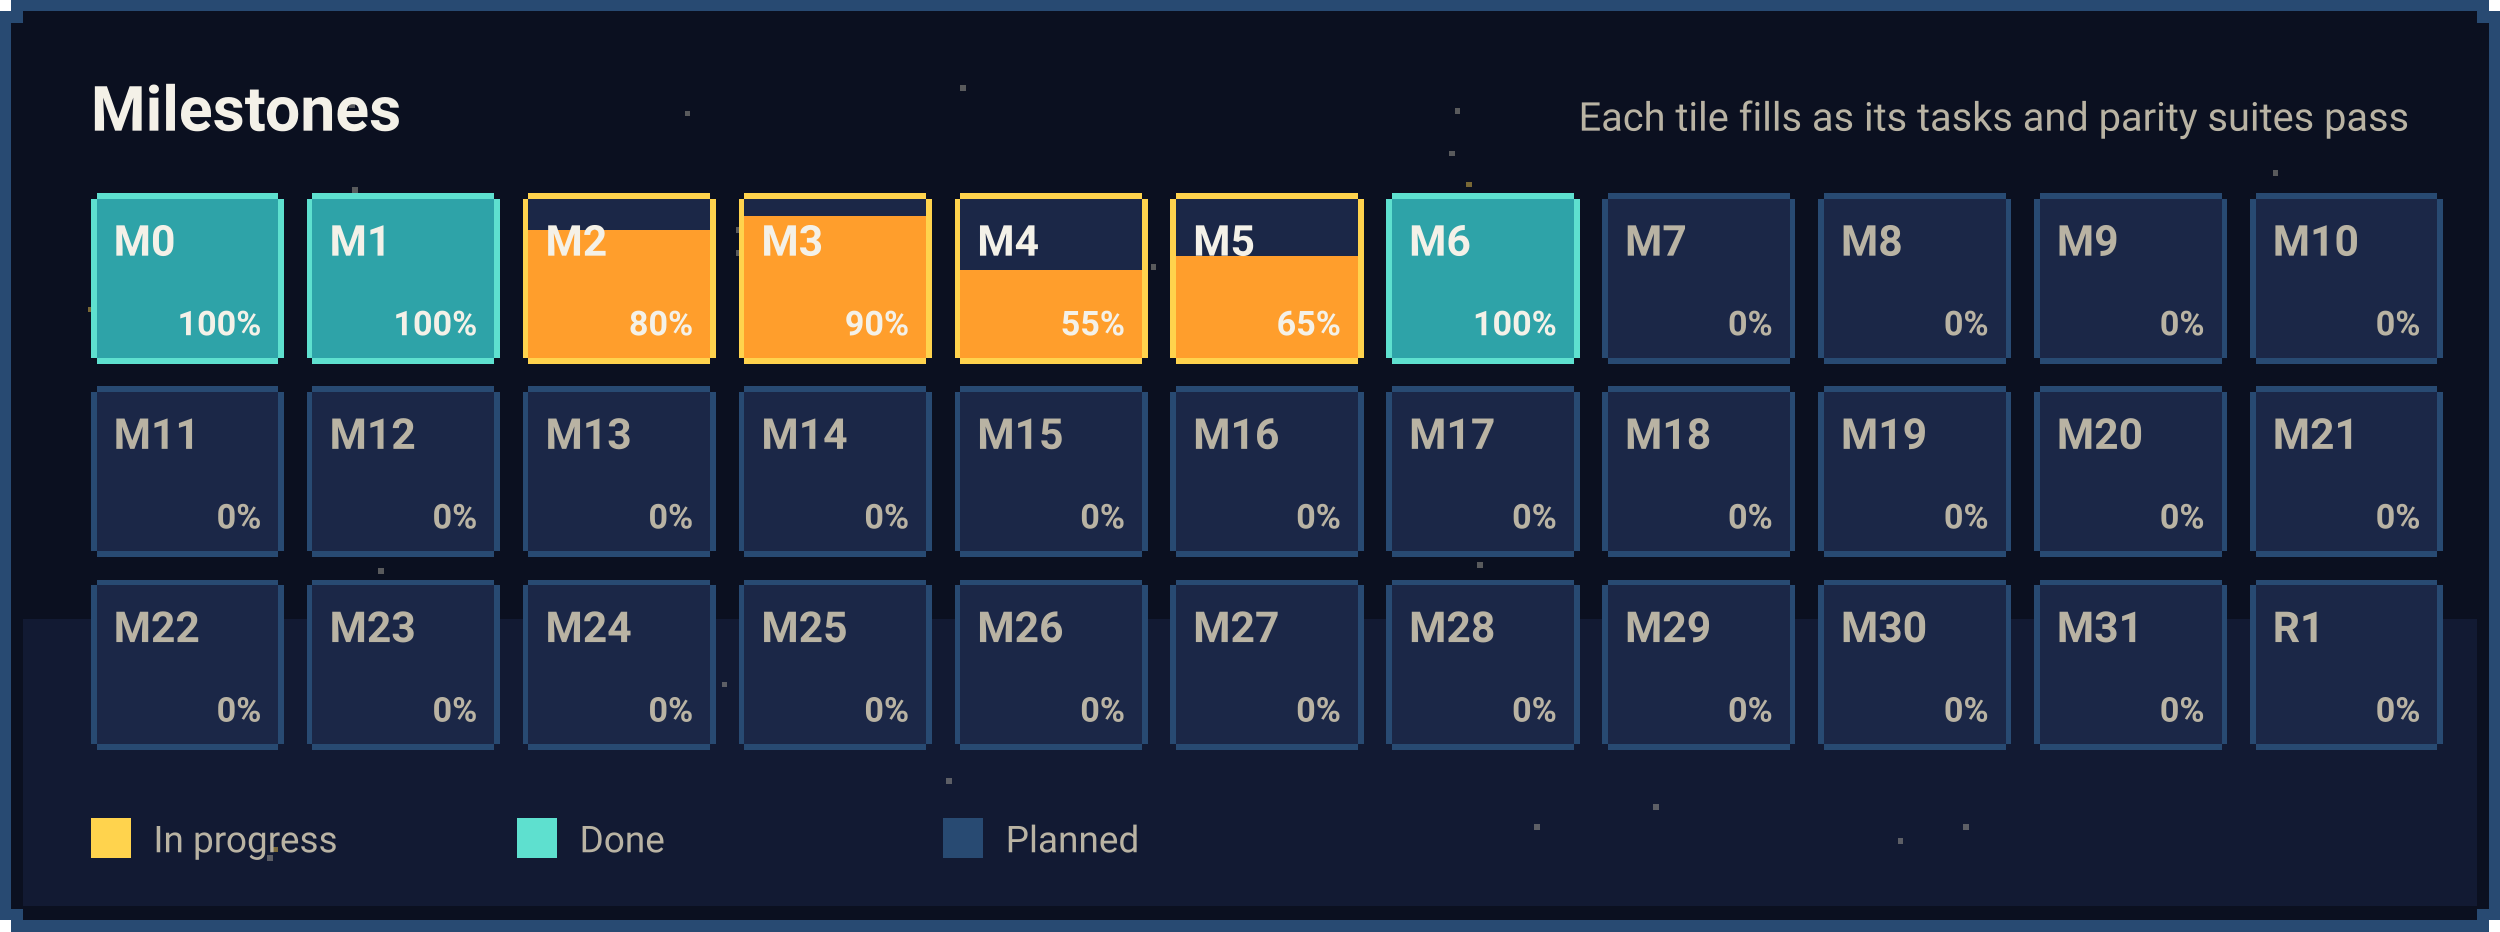
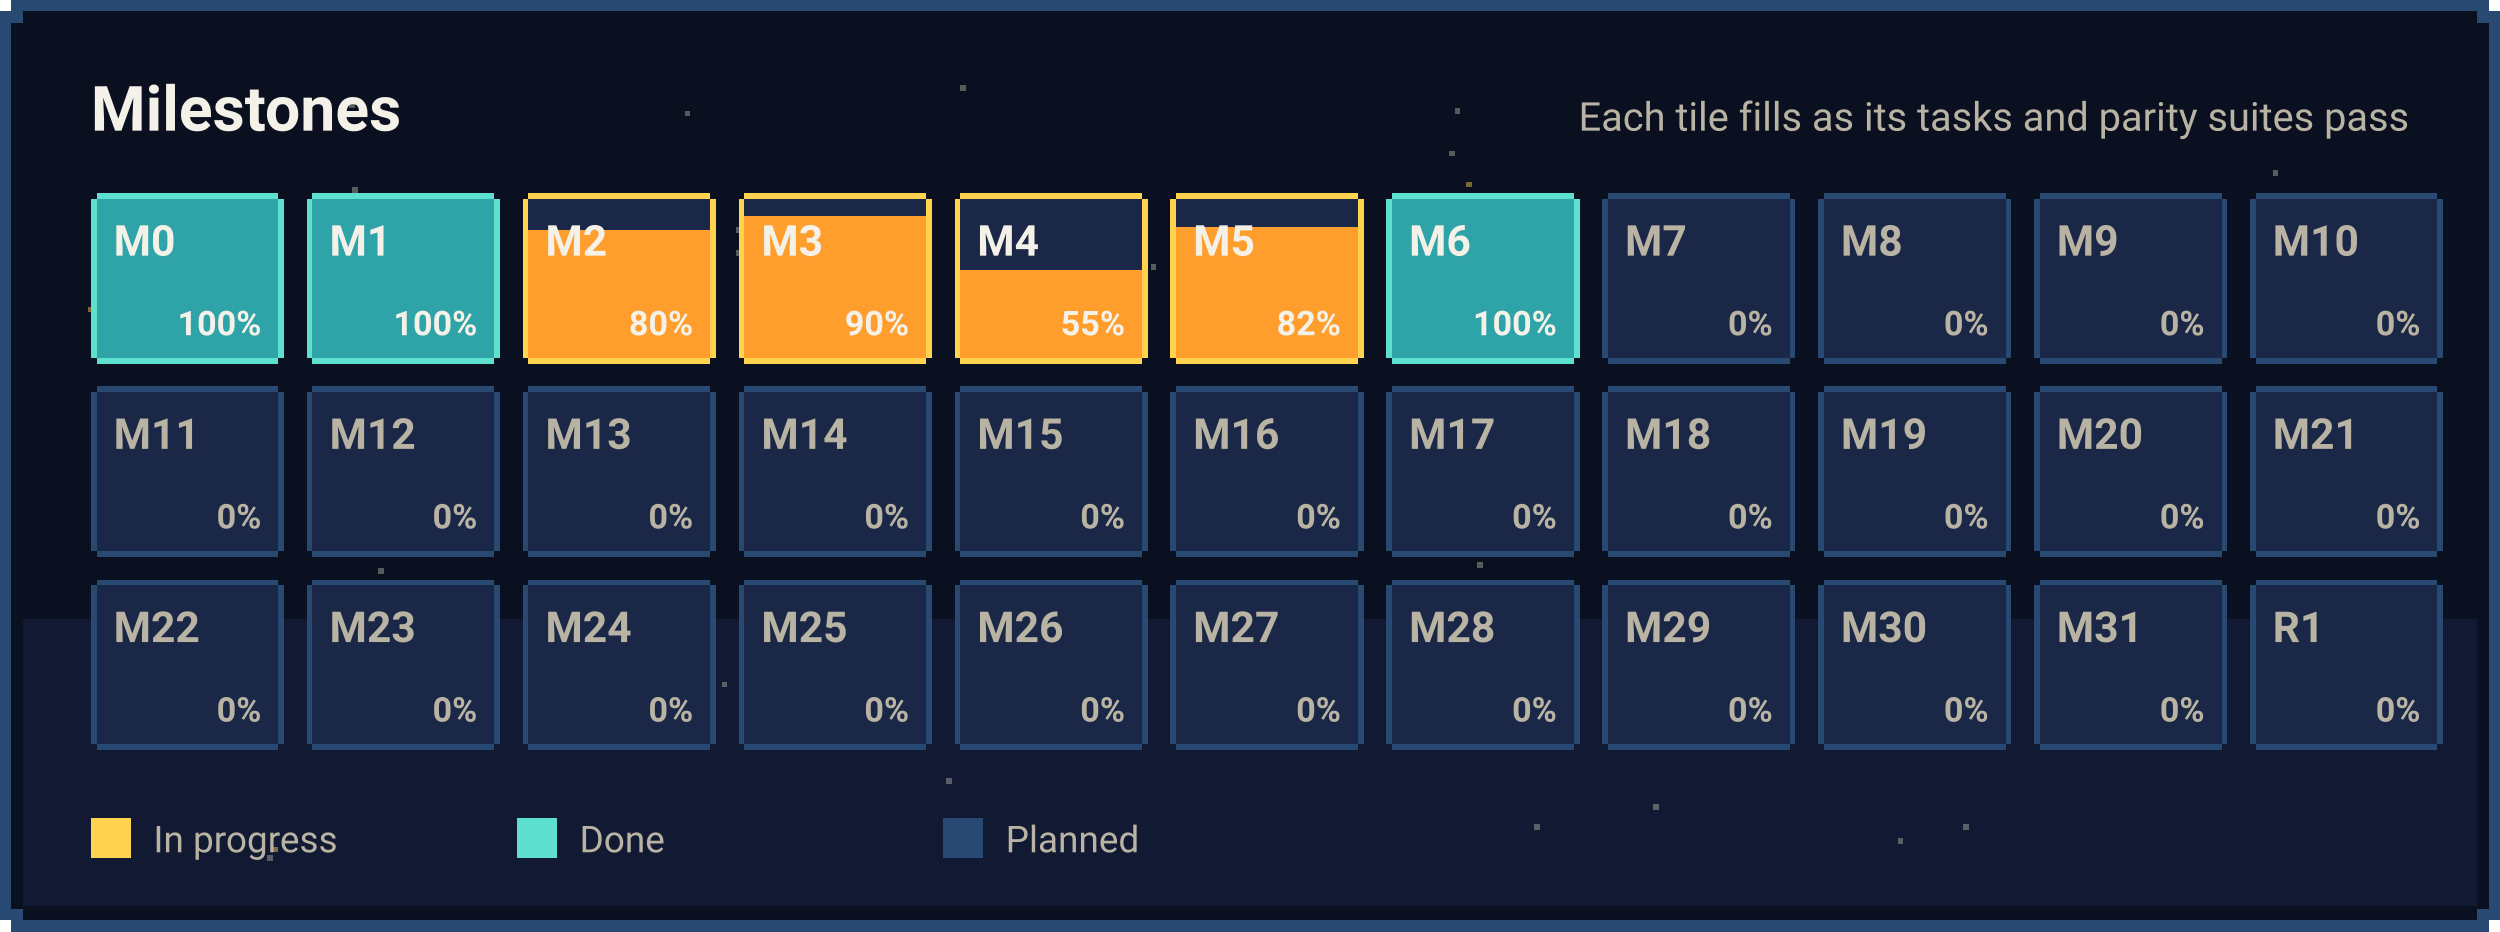
<svg xmlns="http://www.w3.org/2000/svg" width="880" height="328" viewBox="0 0 880 328" shape-rendering="crispEdges">
  <rect x="4" y="0" width="872" height="328" fill="#284A72" />
  <rect x="0" y="4" width="880" height="320" fill="#284A72" />
  <rect x="8" y="4" width="864" height="320" fill="#0B1020" />
  <rect x="4" y="8" width="872" height="312" fill="#0B1020" />
  <rect x="8" y="218" width="864" height="101" fill="#121A33" />
  <rect x="76" y="99" width="2" height="2" fill="#B9B3A3" opacity="0.45" />
  <rect x="607" y="159" width="2" height="2" fill="#FFD34D" opacity="0.45" />
  <rect x="478" y="148" width="2" height="2" fill="#B9B3A3" opacity="0.45" />
  <rect x="609" y="250" width="2" height="2" fill="#B9B3A3" opacity="0.45" />
  <rect x="93" y="138" width="2" height="2" fill="#B9B3A3" opacity="0.45" />
  <rect x="762" y="179" width="2" height="2" fill="#B9B3A3" opacity="0.45" />
  <rect x="133" y="200" width="2" height="2" fill="#B9B3A3" opacity="0.45" />
  <rect x="535" y="238" width="2" height="2" fill="#FFD34D" opacity="0.45" />
  <rect x="691" y="290" width="2" height="2" fill="#B9B3A3" opacity="0.45" />
  <rect x="259" y="80" width="2" height="2" fill="#B9B3A3" opacity="0.45" />
  <rect x="250" y="156" width="2" height="2" fill="#B9B3A3" opacity="0.45" />
  <rect x="90" y="252" width="2" height="2" fill="#B9B3A3" opacity="0.45" />
  <rect x="582" y="283" width="2" height="2" fill="#B9B3A3" opacity="0.45" />
  <rect x="512" y="38" width="2" height="2" fill="#B9B3A3" opacity="0.45" />
  <rect x="540" y="290" width="2" height="2" fill="#B9B3A3" opacity="0.45" />
  <rect x="434" y="179" width="2" height="2" fill="#B9B3A3" opacity="0.45" />
  <rect x="510" y="53" width="2" height="2" fill="#B9B3A3" opacity="0.45" />
  <rect x="242" y="166" width="2" height="2" fill="#B9B3A3" opacity="0.45" />
  <rect x="154" y="120" width="2" height="2" fill="#B9B3A3" opacity="0.45" />
  <rect x="599" y="211" width="2" height="2" fill="#B9B3A3" opacity="0.45" />
  <rect x="516" y="64" width="2" height="2" fill="#FFD34D" opacity="0.45" />
  <rect x="338" y="30" width="2" height="2" fill="#B9B3A3" opacity="0.45" />
  <rect x="254" y="240" width="2" height="2" fill="#B9B3A3" opacity="0.45" />
  <rect x="800" y="60" width="2" height="2" fill="#B9B3A3" opacity="0.45" />
  <rect x="238" y="172" width="2" height="2" fill="#B9B3A3" opacity="0.45" />
  <rect x="318" y="191" width="2" height="2" fill="#FFD34D" opacity="0.45" />
  <rect x="231" y="152" width="2" height="2" fill="#B9B3A3" opacity="0.45" />
  <rect x="687" y="77" width="2" height="2" fill="#B9B3A3" opacity="0.45" />
  <rect x="429" y="217" width="2" height="2" fill="#FFD34D" opacity="0.45" />
  <rect x="96" y="298" width="2" height="2" fill="#FFD34D" opacity="0.45" />
  <rect x="124" y="66" width="2" height="2" fill="#B9B3A3" opacity="0.45" />
  <rect x="259" y="88" width="2" height="2" fill="#B9B3A3" opacity="0.45" />
  <rect x="241" y="39" width="2" height="2" fill="#B9B3A3" opacity="0.45" />
  <rect x="94" y="301" width="2" height="2" fill="#B9B3A3" opacity="0.45" />
  <rect x="31" y="108" width="2" height="2" fill="#FFD34D" opacity="0.45" />
  <rect x="532" y="204" width="2" height="2" fill="#B9B3A3" opacity="0.45" />
  <rect x="34" y="102" width="2" height="2" fill="#B9B3A3" opacity="0.45" />
  <rect x="794" y="169" width="2" height="2" fill="#FFD34D" opacity="0.45" />
  <rect x="687" y="168" width="2" height="2" fill="#B9B3A3" opacity="0.45" />
  <rect x="586" y="89" width="2" height="2" fill="#FFD34D" opacity="0.45" />
  <rect x="520" y="198" width="2" height="2" fill="#B9B3A3" opacity="0.45" />
  <rect x="218" y="222" width="2" height="2" fill="#B9B3A3" opacity="0.45" />
  <rect x="123" y="36" width="2" height="2" fill="#B9B3A3" opacity="0.45" />
  <rect x="117" y="254" width="2" height="2" fill="#FFD34D" opacity="0.45" />
  <rect x="668" y="295" width="2" height="2" fill="#B9B3A3" opacity="0.45" />
  <rect x="383" y="221" width="2" height="2" fill="#B9B3A3" opacity="0.45" />
  <rect x="333" y="274" width="2" height="2" fill="#B9B3A3" opacity="0.45" />
  <rect x="405" y="93" width="2" height="2" fill="#B9B3A3" opacity="0.45" />
  <text x="32" y="46" font-family="'Pixelify Sans', ui-sans-serif, system-ui, -apple-system, 'Segoe UI', Roboto, sans-serif" font-size="22" font-weight="700" fill="#F4F1E8" text-anchor="start">Milestones</text>
  <text x="848" y="46" font-family="'Pixelify Sans', ui-sans-serif, system-ui, -apple-system, 'Segoe UI', Roboto, sans-serif" font-size="14" font-weight="400" fill="#B9B3A3" text-anchor="end">Each tile fills as its tasks and parity suites pass</text>
  <rect x="34" y="68" width="64" height="60" fill="#5EE0CF" />
  <rect x="32" y="70" width="68" height="56" fill="#5EE0CF" />
  <rect x="34" y="70" width="64" height="56" fill="#2EA3A8" />
  <text x="40" y="90" font-family="'Pixelify Sans', ui-sans-serif, system-ui, -apple-system, 'Segoe UI', Roboto, sans-serif" font-size="15" font-weight="700" fill="#F4F1E8" text-anchor="start">M0</text>
  <text x="92" y="118" font-family="'Pixelify Sans', ui-sans-serif, system-ui, -apple-system, 'Segoe UI', Roboto, sans-serif" font-size="12" font-weight="600" fill="#F4F1E8" text-anchor="end">100%</text>
  <rect x="110" y="68" width="64" height="60" fill="#5EE0CF" />
  <rect x="108" y="70" width="68" height="56" fill="#5EE0CF" />
  <rect x="110" y="70" width="64" height="56" fill="#2EA3A8" />
  <text x="116" y="90" font-family="'Pixelify Sans', ui-sans-serif, system-ui, -apple-system, 'Segoe UI', Roboto, sans-serif" font-size="15" font-weight="700" fill="#F4F1E8" text-anchor="start">M1</text>
  <text x="168" y="118" font-family="'Pixelify Sans', ui-sans-serif, system-ui, -apple-system, 'Segoe UI', Roboto, sans-serif" font-size="12" font-weight="600" fill="#F4F1E8" text-anchor="end">100%</text>
  <rect x="186" y="68" width="64" height="60" fill="#FFD34D" />
  <rect x="184" y="70" width="68" height="56" fill="#FFD34D" />
  <rect x="186" y="70" width="64" height="56" fill="#1B2747" />
  <rect x="186" y="81" width="64" height="45" fill="#FF9E2C" />
  <text x="192" y="90" font-family="'Pixelify Sans', ui-sans-serif, system-ui, -apple-system, 'Segoe UI', Roboto, sans-serif" font-size="15" font-weight="700" fill="#F4F1E8" text-anchor="start">M2</text>
  <text x="244" y="118" font-family="'Pixelify Sans', ui-sans-serif, system-ui, -apple-system, 'Segoe UI', Roboto, sans-serif" font-size="12" font-weight="600" fill="#F4F1E8" text-anchor="end">80%</text>
  <rect x="262" y="68" width="64" height="60" fill="#FFD34D" />
  <rect x="260" y="70" width="68" height="56" fill="#FFD34D" />
  <rect x="262" y="70" width="64" height="56" fill="#1B2747" />
  <rect x="262" y="76" width="64" height="50" fill="#FF9E2C" />
  <text x="268" y="90" font-family="'Pixelify Sans', ui-sans-serif, system-ui, -apple-system, 'Segoe UI', Roboto, sans-serif" font-size="15" font-weight="700" fill="#F4F1E8" text-anchor="start">M3</text>
  <text x="320" y="118" font-family="'Pixelify Sans', ui-sans-serif, system-ui, -apple-system, 'Segoe UI', Roboto, sans-serif" font-size="12" font-weight="600" fill="#F4F1E8" text-anchor="end">90%</text>
  <rect x="338" y="68" width="64" height="60" fill="#FFD34D" />
  <rect x="336" y="70" width="68" height="56" fill="#FFD34D" />
  <rect x="338" y="70" width="64" height="56" fill="#1B2747" />
  <rect x="338" y="95" width="64" height="31" fill="#FF9E2C" />
  <text x="344" y="90" font-family="'Pixelify Sans', ui-sans-serif, system-ui, -apple-system, 'Segoe UI', Roboto, sans-serif" font-size="15" font-weight="700" fill="#F4F1E8" text-anchor="start">M4</text>
  <text x="396" y="118" font-family="'Pixelify Sans', ui-sans-serif, system-ui, -apple-system, 'Segoe UI', Roboto, sans-serif" font-size="12" font-weight="600" fill="#F4F1E8" text-anchor="end">55%</text>
  <rect x="414" y="68" width="64" height="60" fill="#FFD34D" />
  <rect x="412" y="70" width="68" height="56" fill="#FFD34D" />
  <rect x="414" y="70" width="64" height="56" fill="#1B2747" />
-   <rect x="414" y="90" width="64" height="36" fill="#FF9E2C" />
+   <rect x="414" y="80" width="64" height="46" fill="#FF9E2C" />
  <text x="420" y="90" font-family="'Pixelify Sans', ui-sans-serif, system-ui, -apple-system, 'Segoe UI', Roboto, sans-serif" font-size="15" font-weight="700" fill="#F4F1E8" text-anchor="start">M5</text>
-   <text x="472" y="118" font-family="'Pixelify Sans', ui-sans-serif, system-ui, -apple-system, 'Segoe UI', Roboto, sans-serif" font-size="12" font-weight="600" fill="#F4F1E8" text-anchor="end">65%</text>
+   <text x="472" y="118" font-family="'Pixelify Sans', ui-sans-serif, system-ui, -apple-system, 'Segoe UI', Roboto, sans-serif" font-size="12" font-weight="600" fill="#F4F1E8" text-anchor="end">82%</text>
  <rect x="490" y="68" width="64" height="60" fill="#5EE0CF" />
  <rect x="488" y="70" width="68" height="56" fill="#5EE0CF" />
  <rect x="490" y="70" width="64" height="56" fill="#2EA3A8" />
  <text x="496" y="90" font-family="'Pixelify Sans', ui-sans-serif, system-ui, -apple-system, 'Segoe UI', Roboto, sans-serif" font-size="15" font-weight="700" fill="#F4F1E8" text-anchor="start">M6</text>
  <text x="548" y="118" font-family="'Pixelify Sans', ui-sans-serif, system-ui, -apple-system, 'Segoe UI', Roboto, sans-serif" font-size="12" font-weight="600" fill="#F4F1E8" text-anchor="end">100%</text>
  <rect x="566" y="68" width="64" height="60" fill="#284A72" />
  <rect x="564" y="70" width="68" height="56" fill="#284A72" />
  <rect x="566" y="70" width="64" height="56" fill="#1B2747" />
  <text x="572" y="90" font-family="'Pixelify Sans', ui-sans-serif, system-ui, -apple-system, 'Segoe UI', Roboto, sans-serif" font-size="15" font-weight="700" fill="#B9B3A3" text-anchor="start">M7</text>
  <text x="624" y="118" font-family="'Pixelify Sans', ui-sans-serif, system-ui, -apple-system, 'Segoe UI', Roboto, sans-serif" font-size="12" font-weight="600" fill="#B9B3A3" text-anchor="end">0%</text>
  <rect x="642" y="68" width="64" height="60" fill="#284A72" />
  <rect x="640" y="70" width="68" height="56" fill="#284A72" />
  <rect x="642" y="70" width="64" height="56" fill="#1B2747" />
  <text x="648" y="90" font-family="'Pixelify Sans', ui-sans-serif, system-ui, -apple-system, 'Segoe UI', Roboto, sans-serif" font-size="15" font-weight="700" fill="#B9B3A3" text-anchor="start">M8</text>
  <text x="700" y="118" font-family="'Pixelify Sans', ui-sans-serif, system-ui, -apple-system, 'Segoe UI', Roboto, sans-serif" font-size="12" font-weight="600" fill="#B9B3A3" text-anchor="end">0%</text>
  <rect x="718" y="68" width="64" height="60" fill="#284A72" />
  <rect x="716" y="70" width="68" height="56" fill="#284A72" />
  <rect x="718" y="70" width="64" height="56" fill="#1B2747" />
  <text x="724" y="90" font-family="'Pixelify Sans', ui-sans-serif, system-ui, -apple-system, 'Segoe UI', Roboto, sans-serif" font-size="15" font-weight="700" fill="#B9B3A3" text-anchor="start">M9</text>
  <text x="776" y="118" font-family="'Pixelify Sans', ui-sans-serif, system-ui, -apple-system, 'Segoe UI', Roboto, sans-serif" font-size="12" font-weight="600" fill="#B9B3A3" text-anchor="end">0%</text>
  <rect x="794" y="68" width="64" height="60" fill="#284A72" />
  <rect x="792" y="70" width="68" height="56" fill="#284A72" />
  <rect x="794" y="70" width="64" height="56" fill="#1B2747" />
  <text x="800" y="90" font-family="'Pixelify Sans', ui-sans-serif, system-ui, -apple-system, 'Segoe UI', Roboto, sans-serif" font-size="15" font-weight="700" fill="#B9B3A3" text-anchor="start">M10</text>
  <text x="852" y="118" font-family="'Pixelify Sans', ui-sans-serif, system-ui, -apple-system, 'Segoe UI', Roboto, sans-serif" font-size="12" font-weight="600" fill="#B9B3A3" text-anchor="end">0%</text>
  <rect x="34" y="136" width="64" height="60" fill="#284A72" />
  <rect x="32" y="138" width="68" height="56" fill="#284A72" />
  <rect x="34" y="138" width="64" height="56" fill="#1B2747" />
  <text x="40" y="158" font-family="'Pixelify Sans', ui-sans-serif, system-ui, -apple-system, 'Segoe UI', Roboto, sans-serif" font-size="15" font-weight="700" fill="#B9B3A3" text-anchor="start">M11</text>
  <text x="92" y="186" font-family="'Pixelify Sans', ui-sans-serif, system-ui, -apple-system, 'Segoe UI', Roboto, sans-serif" font-size="12" font-weight="600" fill="#B9B3A3" text-anchor="end">0%</text>
  <rect x="110" y="136" width="64" height="60" fill="#284A72" />
  <rect x="108" y="138" width="68" height="56" fill="#284A72" />
  <rect x="110" y="138" width="64" height="56" fill="#1B2747" />
  <text x="116" y="158" font-family="'Pixelify Sans', ui-sans-serif, system-ui, -apple-system, 'Segoe UI', Roboto, sans-serif" font-size="15" font-weight="700" fill="#B9B3A3" text-anchor="start">M12</text>
  <text x="168" y="186" font-family="'Pixelify Sans', ui-sans-serif, system-ui, -apple-system, 'Segoe UI', Roboto, sans-serif" font-size="12" font-weight="600" fill="#B9B3A3" text-anchor="end">0%</text>
  <rect x="186" y="136" width="64" height="60" fill="#284A72" />
  <rect x="184" y="138" width="68" height="56" fill="#284A72" />
  <rect x="186" y="138" width="64" height="56" fill="#1B2747" />
  <text x="192" y="158" font-family="'Pixelify Sans', ui-sans-serif, system-ui, -apple-system, 'Segoe UI', Roboto, sans-serif" font-size="15" font-weight="700" fill="#B9B3A3" text-anchor="start">M13</text>
  <text x="244" y="186" font-family="'Pixelify Sans', ui-sans-serif, system-ui, -apple-system, 'Segoe UI', Roboto, sans-serif" font-size="12" font-weight="600" fill="#B9B3A3" text-anchor="end">0%</text>
  <rect x="262" y="136" width="64" height="60" fill="#284A72" />
  <rect x="260" y="138" width="68" height="56" fill="#284A72" />
  <rect x="262" y="138" width="64" height="56" fill="#1B2747" />
  <text x="268" y="158" font-family="'Pixelify Sans', ui-sans-serif, system-ui, -apple-system, 'Segoe UI', Roboto, sans-serif" font-size="15" font-weight="700" fill="#B9B3A3" text-anchor="start">M14</text>
  <text x="320" y="186" font-family="'Pixelify Sans', ui-sans-serif, system-ui, -apple-system, 'Segoe UI', Roboto, sans-serif" font-size="12" font-weight="600" fill="#B9B3A3" text-anchor="end">0%</text>
  <rect x="338" y="136" width="64" height="60" fill="#284A72" />
  <rect x="336" y="138" width="68" height="56" fill="#284A72" />
  <rect x="338" y="138" width="64" height="56" fill="#1B2747" />
  <text x="344" y="158" font-family="'Pixelify Sans', ui-sans-serif, system-ui, -apple-system, 'Segoe UI', Roboto, sans-serif" font-size="15" font-weight="700" fill="#B9B3A3" text-anchor="start">M15</text>
  <text x="396" y="186" font-family="'Pixelify Sans', ui-sans-serif, system-ui, -apple-system, 'Segoe UI', Roboto, sans-serif" font-size="12" font-weight="600" fill="#B9B3A3" text-anchor="end">0%</text>
  <rect x="414" y="136" width="64" height="60" fill="#284A72" />
  <rect x="412" y="138" width="68" height="56" fill="#284A72" />
  <rect x="414" y="138" width="64" height="56" fill="#1B2747" />
  <text x="420" y="158" font-family="'Pixelify Sans', ui-sans-serif, system-ui, -apple-system, 'Segoe UI', Roboto, sans-serif" font-size="15" font-weight="700" fill="#B9B3A3" text-anchor="start">M16</text>
  <text x="472" y="186" font-family="'Pixelify Sans', ui-sans-serif, system-ui, -apple-system, 'Segoe UI', Roboto, sans-serif" font-size="12" font-weight="600" fill="#B9B3A3" text-anchor="end">0%</text>
  <rect x="490" y="136" width="64" height="60" fill="#284A72" />
  <rect x="488" y="138" width="68" height="56" fill="#284A72" />
  <rect x="490" y="138" width="64" height="56" fill="#1B2747" />
  <text x="496" y="158" font-family="'Pixelify Sans', ui-sans-serif, system-ui, -apple-system, 'Segoe UI', Roboto, sans-serif" font-size="15" font-weight="700" fill="#B9B3A3" text-anchor="start">M17</text>
  <text x="548" y="186" font-family="'Pixelify Sans', ui-sans-serif, system-ui, -apple-system, 'Segoe UI', Roboto, sans-serif" font-size="12" font-weight="600" fill="#B9B3A3" text-anchor="end">0%</text>
  <rect x="566" y="136" width="64" height="60" fill="#284A72" />
  <rect x="564" y="138" width="68" height="56" fill="#284A72" />
  <rect x="566" y="138" width="64" height="56" fill="#1B2747" />
  <text x="572" y="158" font-family="'Pixelify Sans', ui-sans-serif, system-ui, -apple-system, 'Segoe UI', Roboto, sans-serif" font-size="15" font-weight="700" fill="#B9B3A3" text-anchor="start">M18</text>
  <text x="624" y="186" font-family="'Pixelify Sans', ui-sans-serif, system-ui, -apple-system, 'Segoe UI', Roboto, sans-serif" font-size="12" font-weight="600" fill="#B9B3A3" text-anchor="end">0%</text>
  <rect x="642" y="136" width="64" height="60" fill="#284A72" />
  <rect x="640" y="138" width="68" height="56" fill="#284A72" />
  <rect x="642" y="138" width="64" height="56" fill="#1B2747" />
  <text x="648" y="158" font-family="'Pixelify Sans', ui-sans-serif, system-ui, -apple-system, 'Segoe UI', Roboto, sans-serif" font-size="15" font-weight="700" fill="#B9B3A3" text-anchor="start">M19</text>
  <text x="700" y="186" font-family="'Pixelify Sans', ui-sans-serif, system-ui, -apple-system, 'Segoe UI', Roboto, sans-serif" font-size="12" font-weight="600" fill="#B9B3A3" text-anchor="end">0%</text>
  <rect x="718" y="136" width="64" height="60" fill="#284A72" />
  <rect x="716" y="138" width="68" height="56" fill="#284A72" />
  <rect x="718" y="138" width="64" height="56" fill="#1B2747" />
  <text x="724" y="158" font-family="'Pixelify Sans', ui-sans-serif, system-ui, -apple-system, 'Segoe UI', Roboto, sans-serif" font-size="15" font-weight="700" fill="#B9B3A3" text-anchor="start">M20</text>
  <text x="776" y="186" font-family="'Pixelify Sans', ui-sans-serif, system-ui, -apple-system, 'Segoe UI', Roboto, sans-serif" font-size="12" font-weight="600" fill="#B9B3A3" text-anchor="end">0%</text>
  <rect x="794" y="136" width="64" height="60" fill="#284A72" />
  <rect x="792" y="138" width="68" height="56" fill="#284A72" />
  <rect x="794" y="138" width="64" height="56" fill="#1B2747" />
  <text x="800" y="158" font-family="'Pixelify Sans', ui-sans-serif, system-ui, -apple-system, 'Segoe UI', Roboto, sans-serif" font-size="15" font-weight="700" fill="#B9B3A3" text-anchor="start">M21</text>
  <text x="852" y="186" font-family="'Pixelify Sans', ui-sans-serif, system-ui, -apple-system, 'Segoe UI', Roboto, sans-serif" font-size="12" font-weight="600" fill="#B9B3A3" text-anchor="end">0%</text>
  <rect x="34" y="204" width="64" height="60" fill="#284A72" />
  <rect x="32" y="206" width="68" height="56" fill="#284A72" />
  <rect x="34" y="206" width="64" height="56" fill="#1B2747" />
  <text x="40" y="226" font-family="'Pixelify Sans', ui-sans-serif, system-ui, -apple-system, 'Segoe UI', Roboto, sans-serif" font-size="15" font-weight="700" fill="#B9B3A3" text-anchor="start">M22</text>
  <text x="92" y="254" font-family="'Pixelify Sans', ui-sans-serif, system-ui, -apple-system, 'Segoe UI', Roboto, sans-serif" font-size="12" font-weight="600" fill="#B9B3A3" text-anchor="end">0%</text>
  <rect x="110" y="204" width="64" height="60" fill="#284A72" />
  <rect x="108" y="206" width="68" height="56" fill="#284A72" />
  <rect x="110" y="206" width="64" height="56" fill="#1B2747" />
  <text x="116" y="226" font-family="'Pixelify Sans', ui-sans-serif, system-ui, -apple-system, 'Segoe UI', Roboto, sans-serif" font-size="15" font-weight="700" fill="#B9B3A3" text-anchor="start">M23</text>
  <text x="168" y="254" font-family="'Pixelify Sans', ui-sans-serif, system-ui, -apple-system, 'Segoe UI', Roboto, sans-serif" font-size="12" font-weight="600" fill="#B9B3A3" text-anchor="end">0%</text>
  <rect x="186" y="204" width="64" height="60" fill="#284A72" />
  <rect x="184" y="206" width="68" height="56" fill="#284A72" />
  <rect x="186" y="206" width="64" height="56" fill="#1B2747" />
  <text x="192" y="226" font-family="'Pixelify Sans', ui-sans-serif, system-ui, -apple-system, 'Segoe UI', Roboto, sans-serif" font-size="15" font-weight="700" fill="#B9B3A3" text-anchor="start">M24</text>
  <text x="244" y="254" font-family="'Pixelify Sans', ui-sans-serif, system-ui, -apple-system, 'Segoe UI', Roboto, sans-serif" font-size="12" font-weight="600" fill="#B9B3A3" text-anchor="end">0%</text>
  <rect x="262" y="204" width="64" height="60" fill="#284A72" />
  <rect x="260" y="206" width="68" height="56" fill="#284A72" />
  <rect x="262" y="206" width="64" height="56" fill="#1B2747" />
  <text x="268" y="226" font-family="'Pixelify Sans', ui-sans-serif, system-ui, -apple-system, 'Segoe UI', Roboto, sans-serif" font-size="15" font-weight="700" fill="#B9B3A3" text-anchor="start">M25</text>
  <text x="320" y="254" font-family="'Pixelify Sans', ui-sans-serif, system-ui, -apple-system, 'Segoe UI', Roboto, sans-serif" font-size="12" font-weight="600" fill="#B9B3A3" text-anchor="end">0%</text>
  <rect x="338" y="204" width="64" height="60" fill="#284A72" />
  <rect x="336" y="206" width="68" height="56" fill="#284A72" />
  <rect x="338" y="206" width="64" height="56" fill="#1B2747" />
  <text x="344" y="226" font-family="'Pixelify Sans', ui-sans-serif, system-ui, -apple-system, 'Segoe UI', Roboto, sans-serif" font-size="15" font-weight="700" fill="#B9B3A3" text-anchor="start">M26</text>
  <text x="396" y="254" font-family="'Pixelify Sans', ui-sans-serif, system-ui, -apple-system, 'Segoe UI', Roboto, sans-serif" font-size="12" font-weight="600" fill="#B9B3A3" text-anchor="end">0%</text>
  <rect x="414" y="204" width="64" height="60" fill="#284A72" />
  <rect x="412" y="206" width="68" height="56" fill="#284A72" />
  <rect x="414" y="206" width="64" height="56" fill="#1B2747" />
  <text x="420" y="226" font-family="'Pixelify Sans', ui-sans-serif, system-ui, -apple-system, 'Segoe UI', Roboto, sans-serif" font-size="15" font-weight="700" fill="#B9B3A3" text-anchor="start">M27</text>
  <text x="472" y="254" font-family="'Pixelify Sans', ui-sans-serif, system-ui, -apple-system, 'Segoe UI', Roboto, sans-serif" font-size="12" font-weight="600" fill="#B9B3A3" text-anchor="end">0%</text>
  <rect x="490" y="204" width="64" height="60" fill="#284A72" />
  <rect x="488" y="206" width="68" height="56" fill="#284A72" />
  <rect x="490" y="206" width="64" height="56" fill="#1B2747" />
  <text x="496" y="226" font-family="'Pixelify Sans', ui-sans-serif, system-ui, -apple-system, 'Segoe UI', Roboto, sans-serif" font-size="15" font-weight="700" fill="#B9B3A3" text-anchor="start">M28</text>
  <text x="548" y="254" font-family="'Pixelify Sans', ui-sans-serif, system-ui, -apple-system, 'Segoe UI', Roboto, sans-serif" font-size="12" font-weight="600" fill="#B9B3A3" text-anchor="end">0%</text>
  <rect x="566" y="204" width="64" height="60" fill="#284A72" />
  <rect x="564" y="206" width="68" height="56" fill="#284A72" />
  <rect x="566" y="206" width="64" height="56" fill="#1B2747" />
  <text x="572" y="226" font-family="'Pixelify Sans', ui-sans-serif, system-ui, -apple-system, 'Segoe UI', Roboto, sans-serif" font-size="15" font-weight="700" fill="#B9B3A3" text-anchor="start">M29</text>
  <text x="624" y="254" font-family="'Pixelify Sans', ui-sans-serif, system-ui, -apple-system, 'Segoe UI', Roboto, sans-serif" font-size="12" font-weight="600" fill="#B9B3A3" text-anchor="end">0%</text>
  <rect x="642" y="204" width="64" height="60" fill="#284A72" />
  <rect x="640" y="206" width="68" height="56" fill="#284A72" />
  <rect x="642" y="206" width="64" height="56" fill="#1B2747" />
  <text x="648" y="226" font-family="'Pixelify Sans', ui-sans-serif, system-ui, -apple-system, 'Segoe UI', Roboto, sans-serif" font-size="15" font-weight="700" fill="#B9B3A3" text-anchor="start">M30</text>
  <text x="700" y="254" font-family="'Pixelify Sans', ui-sans-serif, system-ui, -apple-system, 'Segoe UI', Roboto, sans-serif" font-size="12" font-weight="600" fill="#B9B3A3" text-anchor="end">0%</text>
  <rect x="718" y="204" width="64" height="60" fill="#284A72" />
  <rect x="716" y="206" width="68" height="56" fill="#284A72" />
  <rect x="718" y="206" width="64" height="56" fill="#1B2747" />
  <text x="724" y="226" font-family="'Pixelify Sans', ui-sans-serif, system-ui, -apple-system, 'Segoe UI', Roboto, sans-serif" font-size="15" font-weight="700" fill="#B9B3A3" text-anchor="start">M31</text>
  <text x="776" y="254" font-family="'Pixelify Sans', ui-sans-serif, system-ui, -apple-system, 'Segoe UI', Roboto, sans-serif" font-size="12" font-weight="600" fill="#B9B3A3" text-anchor="end">0%</text>
  <rect x="794" y="204" width="64" height="60" fill="#284A72" />
  <rect x="792" y="206" width="68" height="56" fill="#284A72" />
  <rect x="794" y="206" width="64" height="56" fill="#1B2747" />
  <text x="800" y="226" font-family="'Pixelify Sans', ui-sans-serif, system-ui, -apple-system, 'Segoe UI', Roboto, sans-serif" font-size="15" font-weight="700" fill="#B9B3A3" text-anchor="start">R1</text>
  <text x="852" y="254" font-family="'Pixelify Sans', ui-sans-serif, system-ui, -apple-system, 'Segoe UI', Roboto, sans-serif" font-size="12" font-weight="600" fill="#B9B3A3" text-anchor="end">0%</text>
  <rect x="32" y="288" width="14" height="14" fill="#FFD34D" />
  <text x="54" y="300" font-family="'Pixelify Sans', ui-sans-serif, system-ui, -apple-system, 'Segoe UI', Roboto, sans-serif" font-size="13" font-weight="400" fill="#B9B3A3" text-anchor="start">In progress</text>
  <rect x="182" y="288" width="14" height="14" fill="#5EE0CF" />
  <text x="204" y="300" font-family="'Pixelify Sans', ui-sans-serif, system-ui, -apple-system, 'Segoe UI', Roboto, sans-serif" font-size="13" font-weight="400" fill="#B9B3A3" text-anchor="start">Done</text>
  <rect x="332" y="288" width="14" height="14" fill="#284A72" />
  <text x="354" y="300" font-family="'Pixelify Sans', ui-sans-serif, system-ui, -apple-system, 'Segoe UI', Roboto, sans-serif" font-size="13" font-weight="400" fill="#B9B3A3" text-anchor="start">Planned</text>
</svg>
